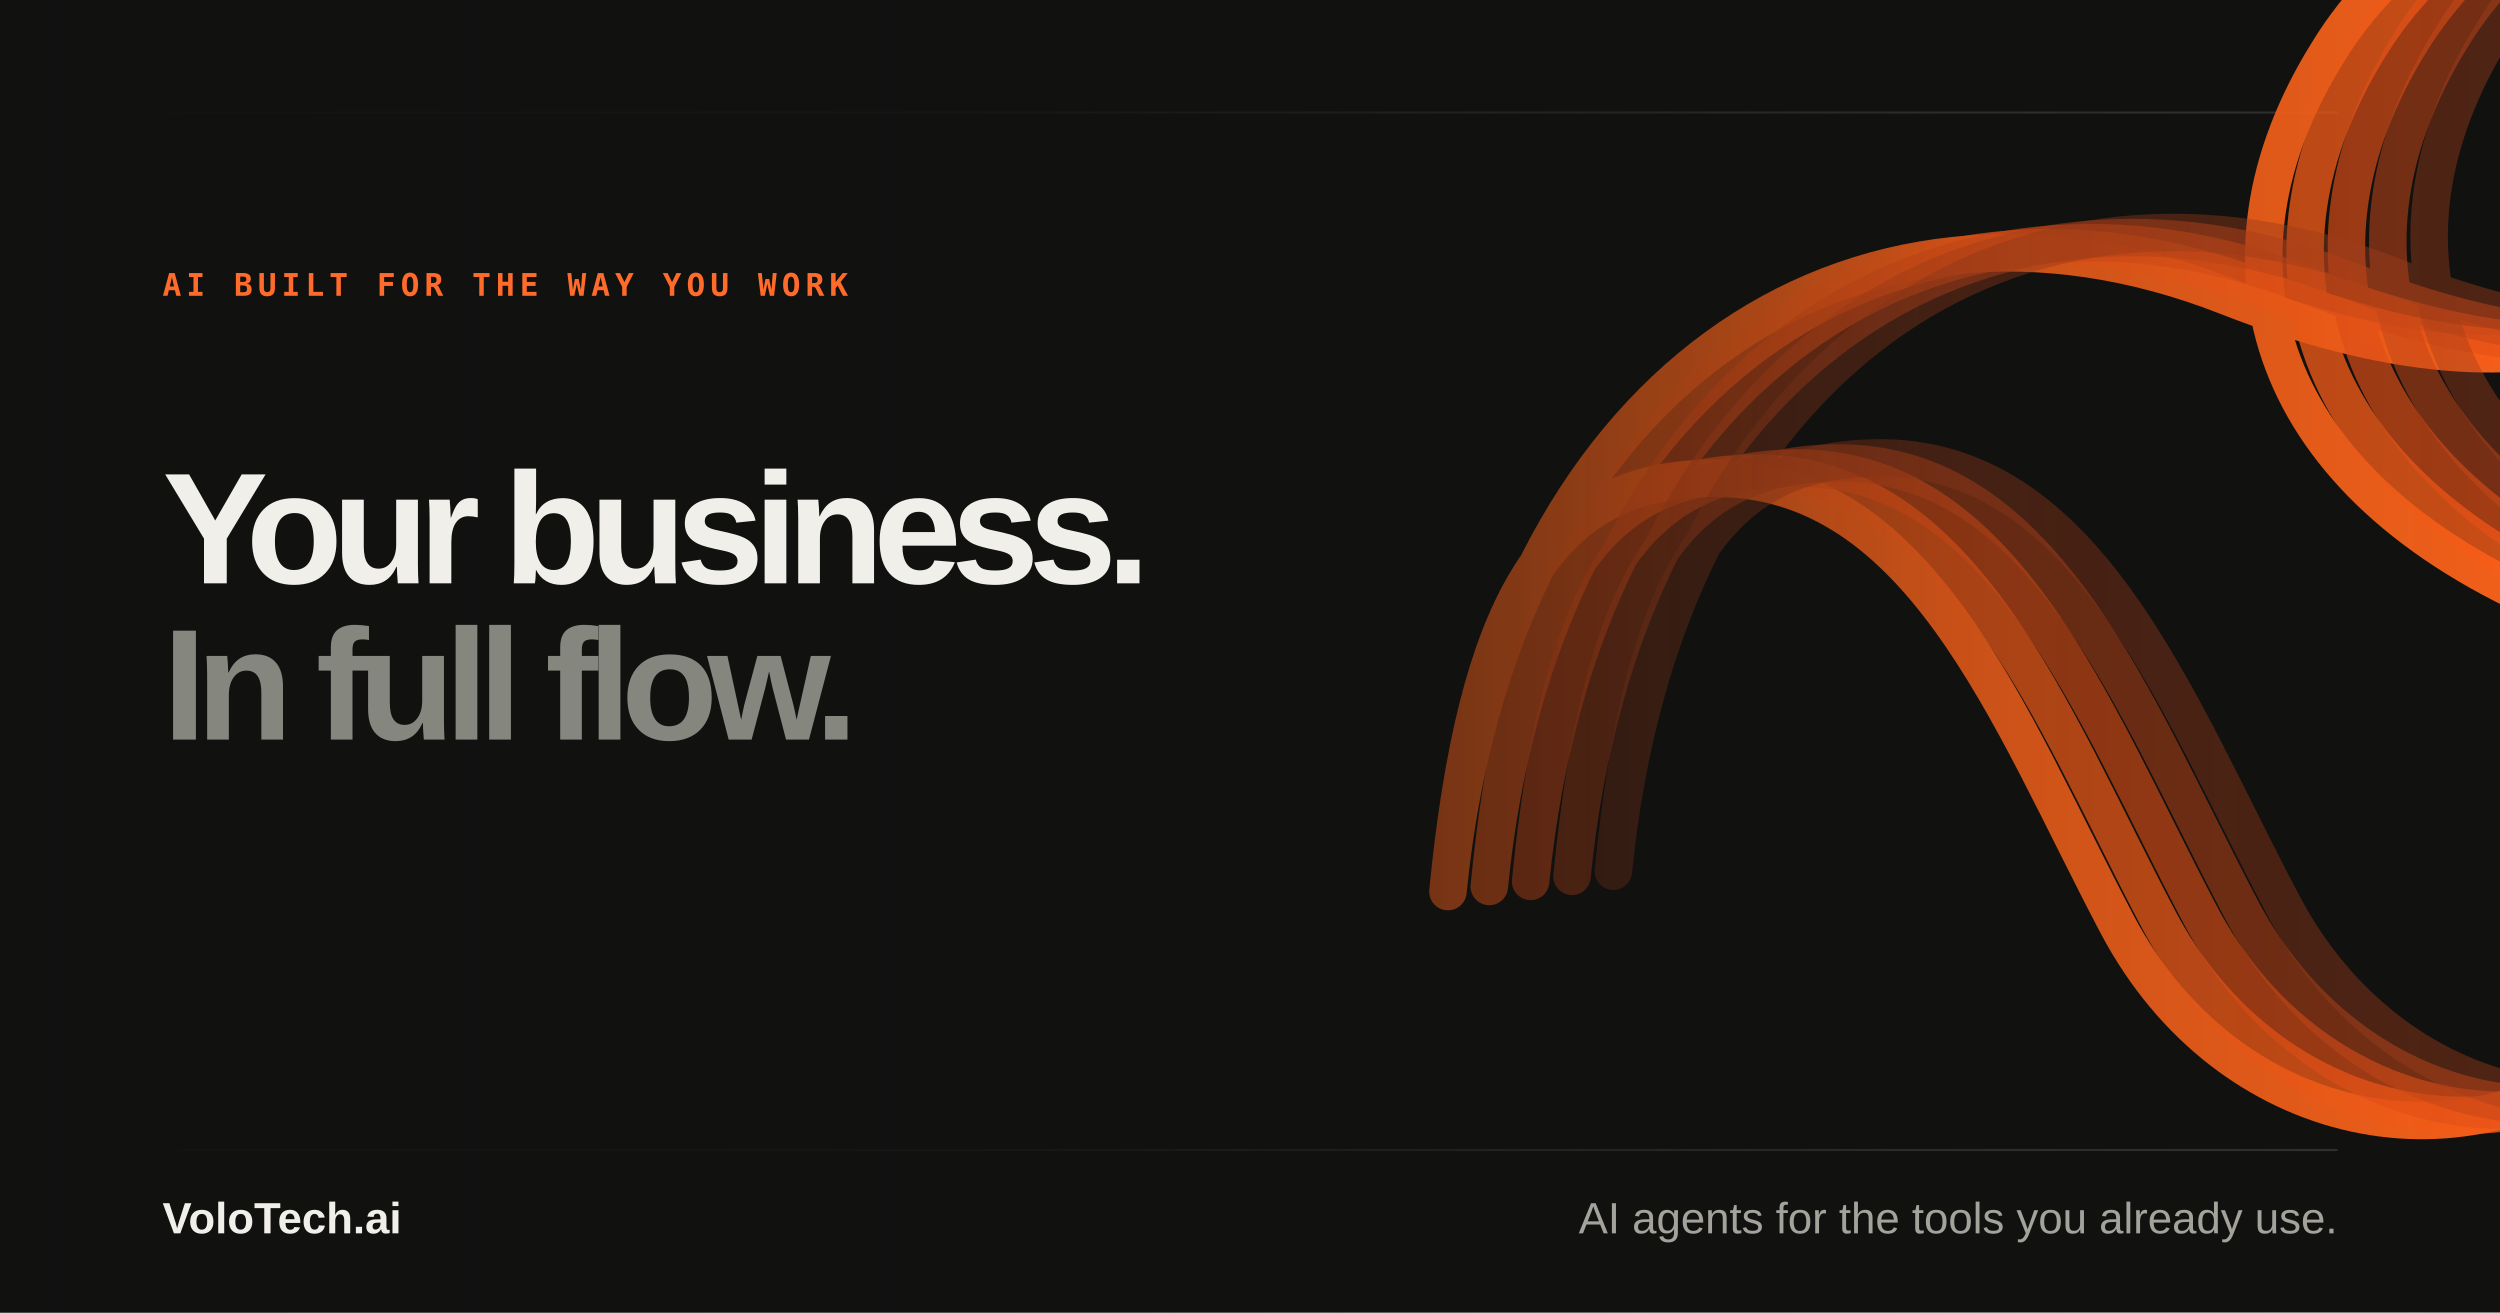
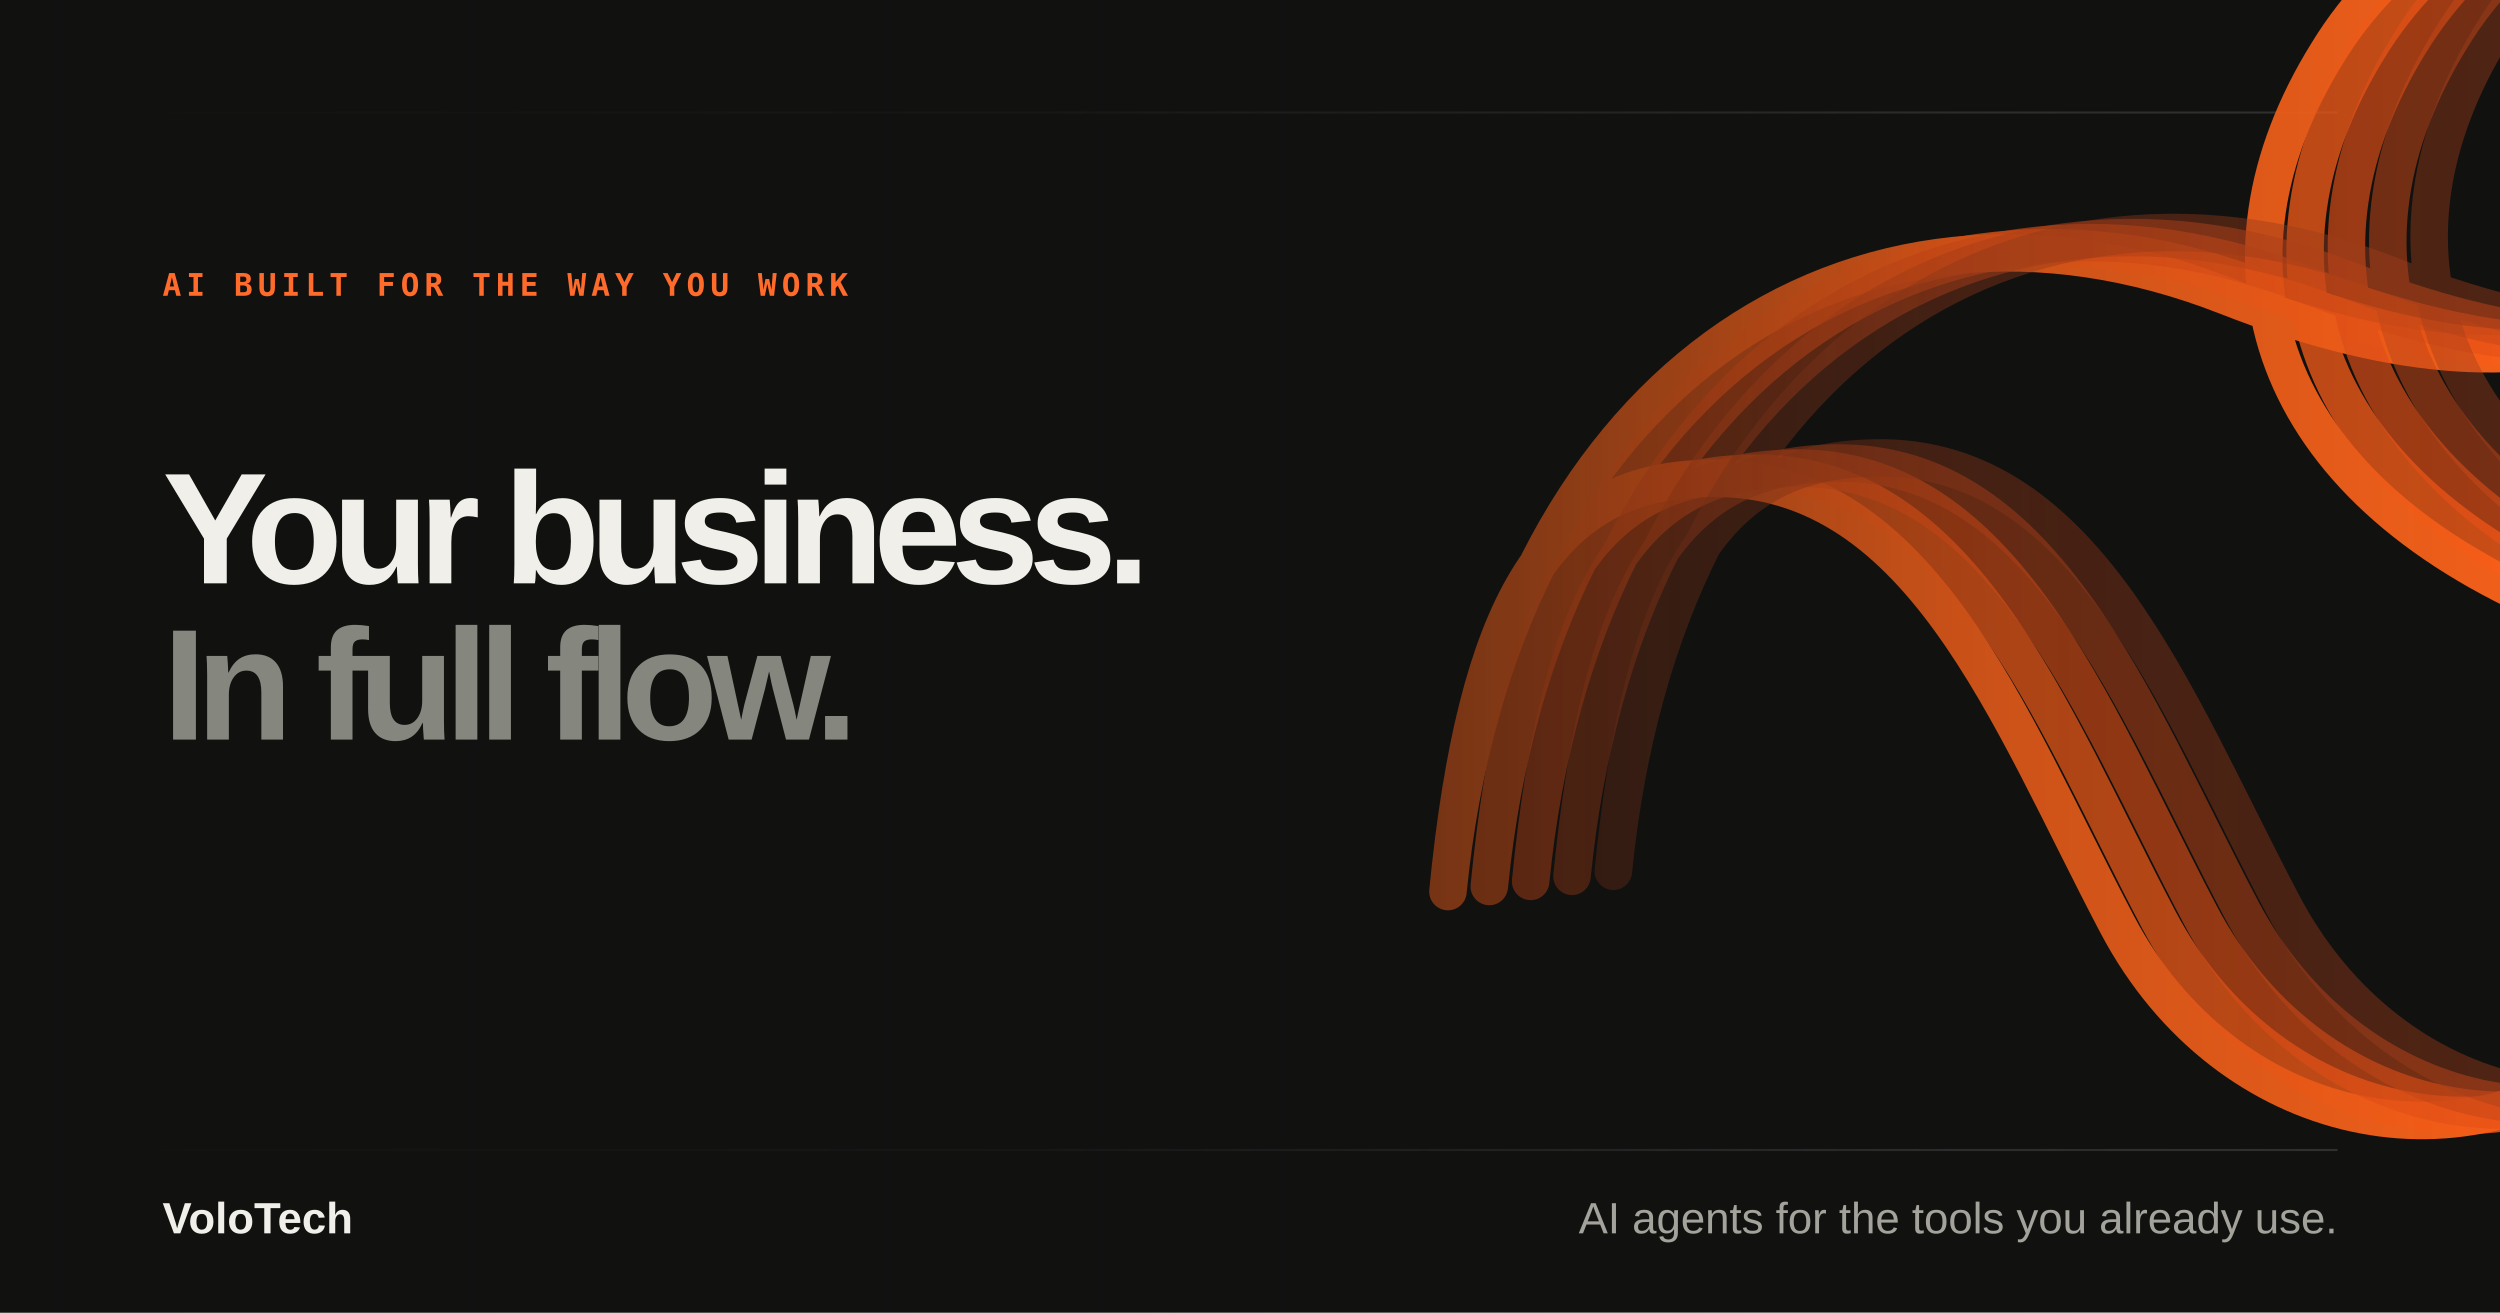
<svg xmlns="http://www.w3.org/2000/svg" width="1200" height="630" viewBox="0 0 1200 630" role="img" aria-labelledby="title desc">
  <rect width="1200" height="630" fill="#111110" />
  <path d="M78 54H1122M78 552H1122" stroke="#fff" stroke-opacity=".14" />
  <g transform="translate(620 14) rotate(-7)" fill="none" stroke-linecap="round" stroke-linejoin="round">
    <path d="M24 420C78 180 260 90 430 182C572 259 688 240 710 88C730-47 562-17 492 72C418 164 436 274 568 350C653 399 664 501 578 560C494 618 381 580 341 475C301 370 273 245 168 238C95 232 54 286 24 420Z" stroke="#ff641b" stroke-width="18" opacity=".94" />
    <path d="M44 420C98 180 280 90 450 182C592 259 708 240 730 88C750-47 582-17 512 72C438 164 456 274 588 350C673 399 684 501 598 560C514 618 401 580 361 475C321 370 293 245 188 238C115 232 74 286 44 420Z" stroke="#f85c18" stroke-width="18" opacity=".8" />
    <path d="M64 420C118 180 300 90 470 182C612 259 728 240 750 88C770-47 602-17 532 72C458 164 476 274 608 350C693 399 704 501 618 560C534 618 421 580 381 475C341 370 313 245 208 238C135 232 94 286 64 420Z" stroke="#e95117" stroke-width="18" opacity=".67" />
    <path d="M84 420C138 180 320 90 490 182C632 259 748 240 770 88C790-47 622-17 552 72C478 164 496 274 628 350C713 399 724 501 638 560C554 618 441 580 401 475C361 370 333 245 228 238C155 232 114 286 84 420Z" stroke="#c84717" stroke-width="18" opacity=".55" />
    <path d="M104 420C158 180 340 90 510 182C652 259 768 240 790 88C810-47 642-17 572 72C498 164 516 274 648 350C733 399 744 501 658 560C574 618 461 580 421 475C381 370 353 245 248 238C175 232 134 286 104 420Z" stroke="#a53e1a" stroke-width="18" opacity=".42" />
  </g>
  <rect width="1200" height="630" fill="url(#fade)" />
  <defs>
    <linearGradient id="fade" x1="0" y1="0" x2="1" y2="0">
      <stop stop-color="#111110" stop-opacity=".98" />
      <stop offset=".42" stop-color="#111110" stop-opacity=".82" />
      <stop offset=".78" stop-color="#111110" stop-opacity=".18" />
      <stop offset="1" stop-color="#111110" stop-opacity="0" />
    </linearGradient>
  </defs>
  <text x="78" y="142" fill="#ff6b2b" font-family="monospace" font-size="15" font-weight="700" letter-spacing="2.4">AI BUILT FOR THE WAY YOU WORK</text>
  <text x="78" y="280" fill="#f0efea" font-family="Arial,Helvetica,sans-serif" font-size="76" font-weight="600" letter-spacing="-5">Your business.</text>
  <text x="78" y="355" fill="#85867e" font-family="Arial,Helvetica,sans-serif" font-size="76" font-weight="600" letter-spacing="-5">In full flow.</text>
-   <text x="78" y="592" fill="#f0efea" font-family="Arial,Helvetica,sans-serif" font-size="21" font-weight="600">VoloTech.ai</text>
+   <text x="78" y="592" fill="#f0efea" font-family="Arial,Helvetica,sans-serif" font-size="21" font-weight="600">VoloTech</text>
  <text x="1122" y="592" text-anchor="end" fill="#a3a29b" font-family="Arial,Helvetica,sans-serif" font-size="21">AI agents for the tools you already use.</text>
</svg>
